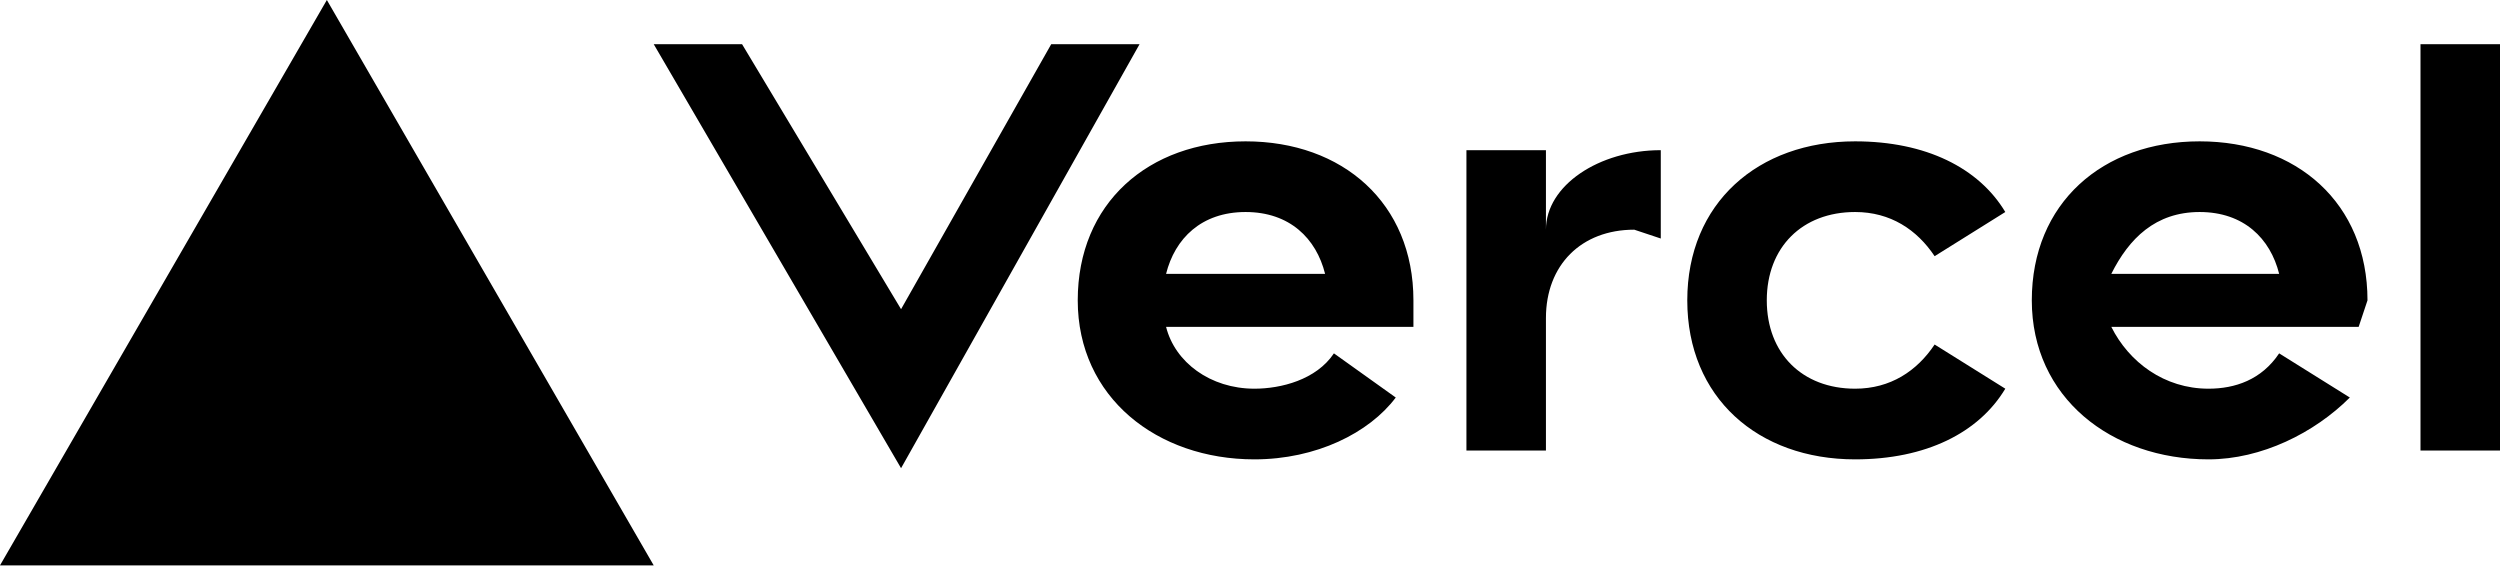
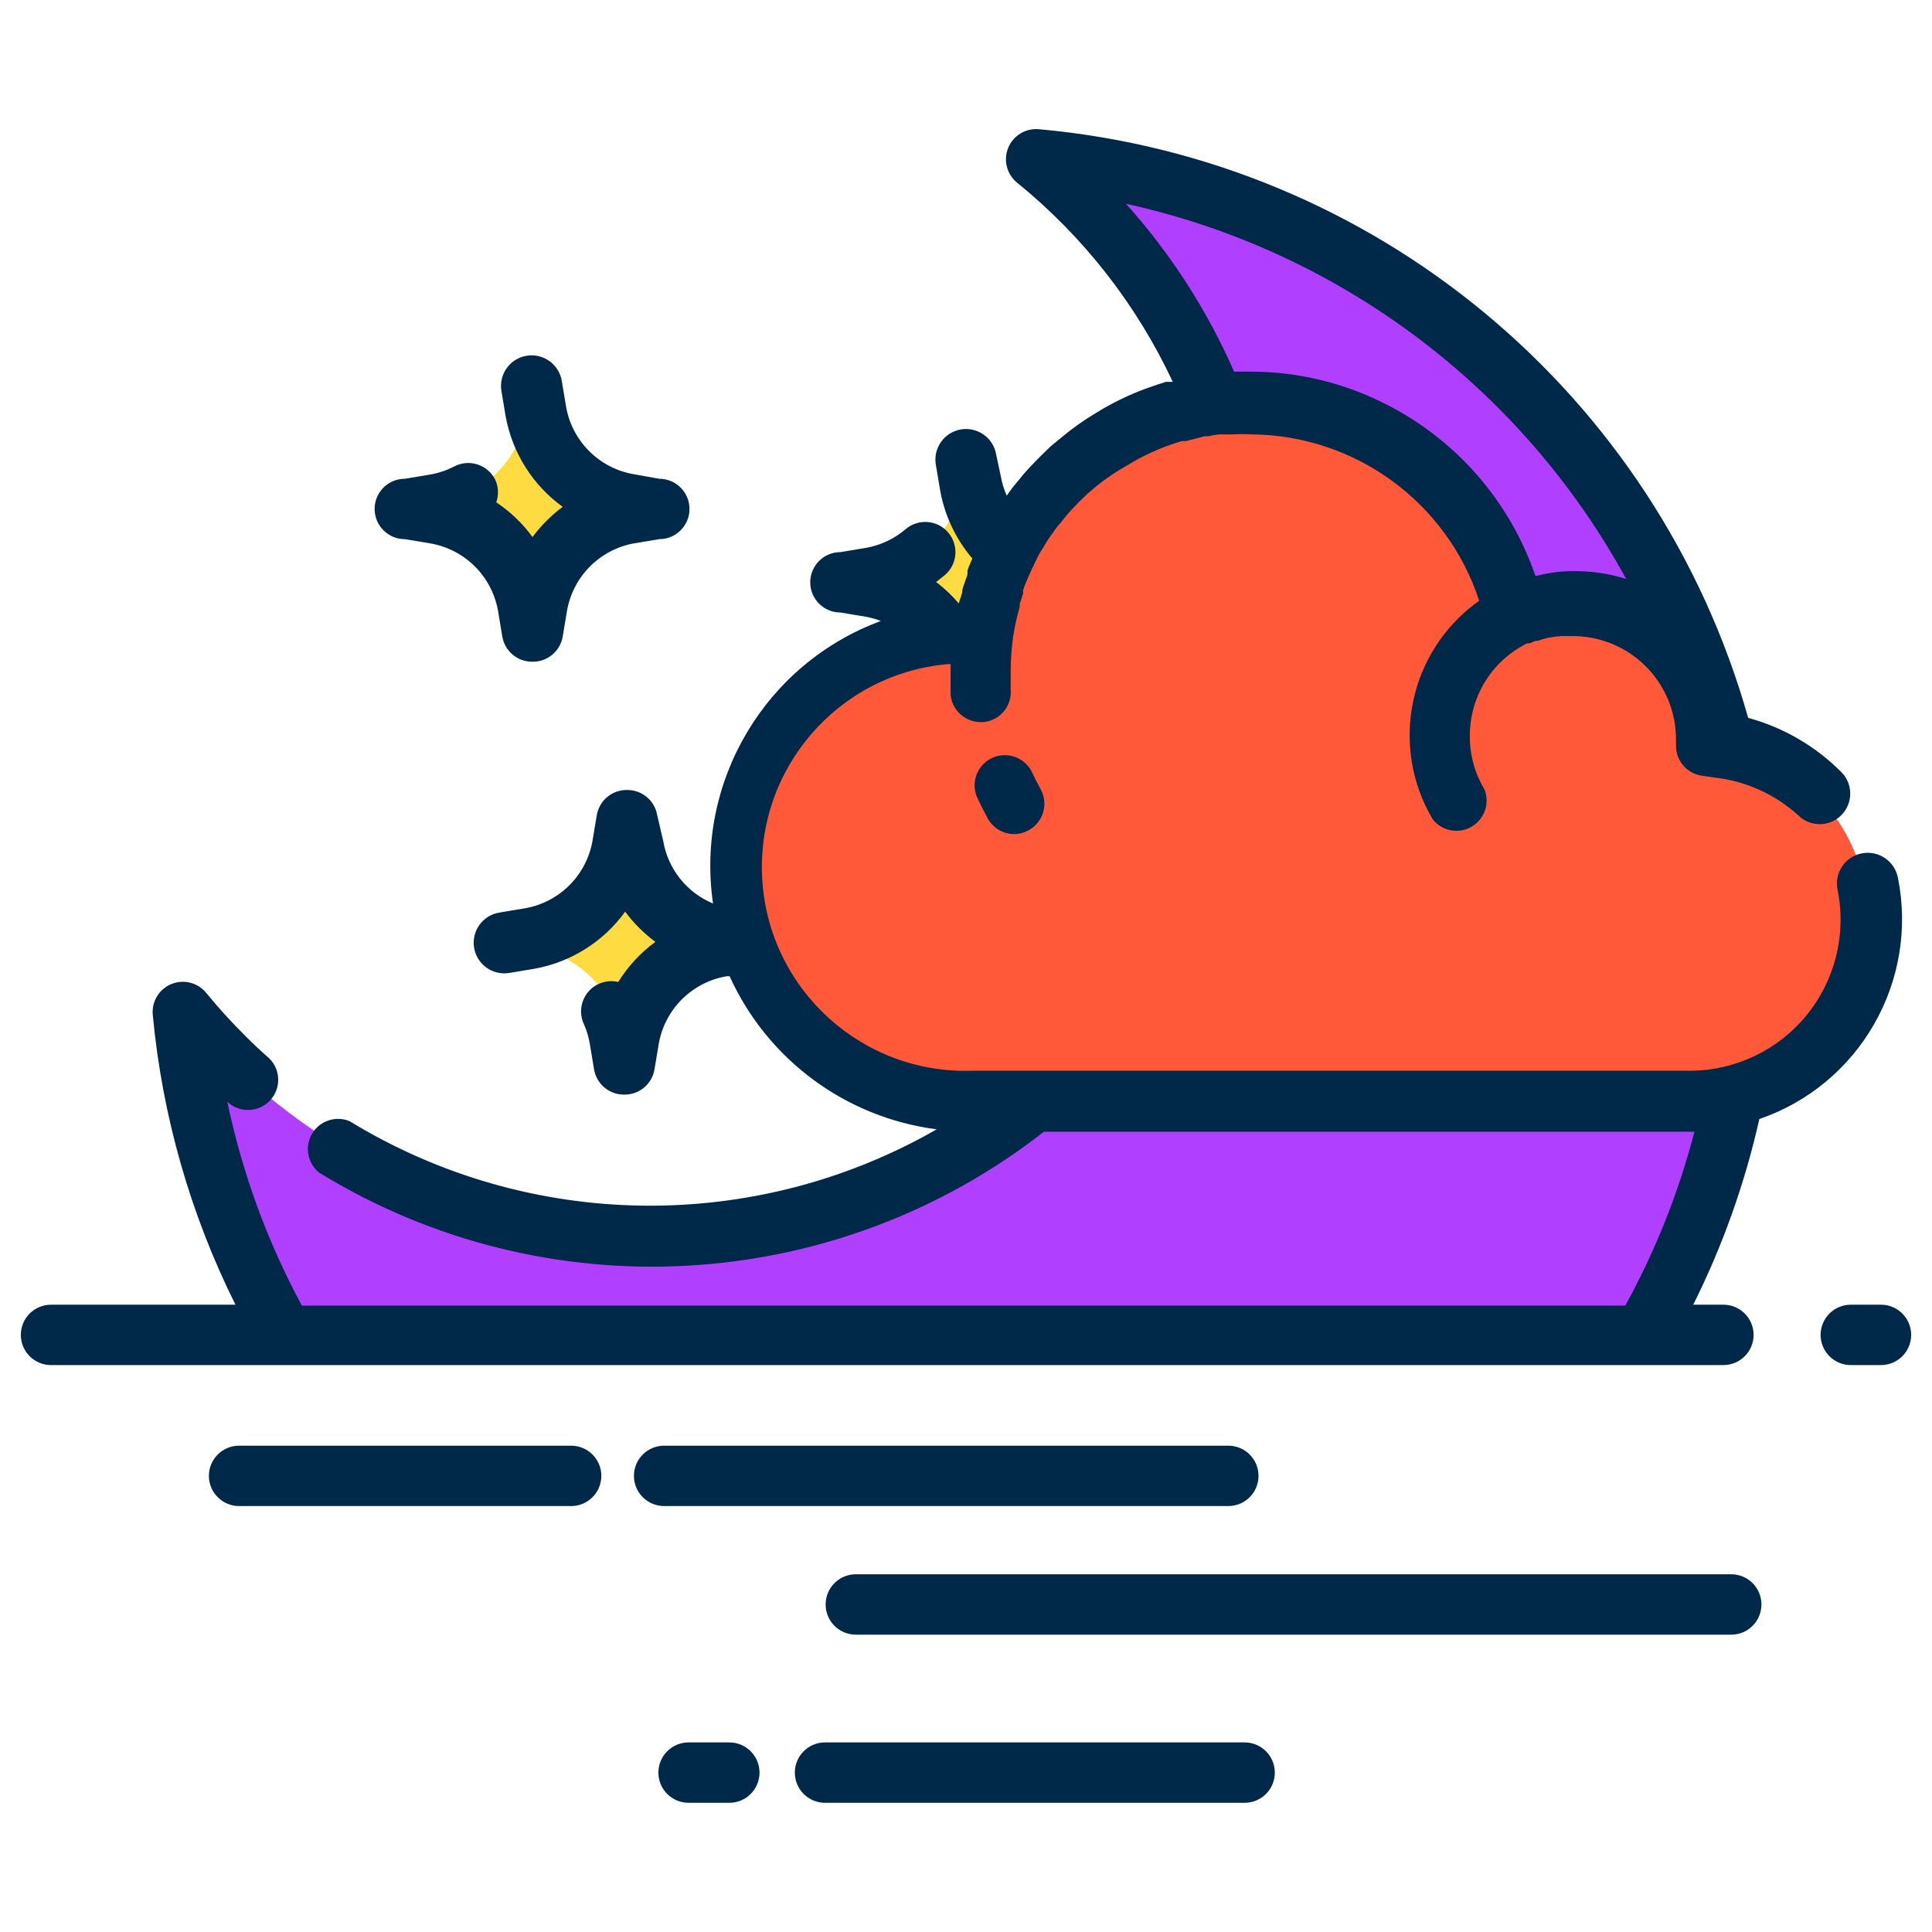
- <svg xmlns="http://www.w3.org/2000/svg" fill="none" viewBox="0 0 283 64">
-   <path fill="black" d="M141 16c-11 0-19 7-19 18s9 18 20 18c7 0 13-3 16-7l-7-5c-2 3-6 4-9 4-5 0-9-3-10-7h28v-3c0-11-8-18-19-18zm-9 15c1-4 4-7 9-7s8 3 9 7h-18zm117-15c-11 0-19 7-19 18s9 18 20 18c6 0 12-3 16-7l-8-5c-2 3-5 4-8 4-5 0-9-3-11-7h28l1-3c0-11-8-18-19-18zm-10 15c2-4 5-7 10-7s8 3 9 7h-19zm-39 3c0 6 4 10 10 10 4 0 7-2 9-5l8 5c-3 5-9 8-17 8-11 0-19-7-19-18s8-18 19-18c8 0 14 3 17 8l-8 5c-2-3-5-5-9-5-6 0-10 4-10 10zm83-29v46h-9V5h9zM37 0l37 64H0L37 0zm92 5-27 48L74 5h10l18 30 17-30h10zm59 12v10l-3-1c-6 0-10 4-10 10v15h-9V17h9v9c0-5 6-9 13-9z" />
+ <svg xmlns="http://www.w3.org/2000/svg" data-name="Layer 1" id="Layer_1" viewBox="0 0 64 64">
+   <defs>
+     <style>.cls-1{fill:#6e9eff;}.cls-2{fill:#ff5939;}.cls-3{fill:#fedb41;}.cls-4{fill:#b13fff;}.cls-5{fill:#002849;}</style>
+   </defs>
+   <polygon class="cls-1" points="50.65 44.22 14.06 44.22 9.47 44.22 9.47 44.22 9.47 44.23 54.42 44.23 54.42 44.22 54.42 44.22 50.65 44.22" />
+   <path class="cls-2" d="M57.09,24.61l-.47-.07v-.19A4.42,4.42,0,0,0,53,20a4.58,4.58,0,0,0-.83-.08,4.49,4.49,0,0,0-1,.12,2.23,2.23,0,0,0-.44.13.32.32,0,0,0-.09,0,2.59,2.59,0,0,0-.38.17h0a9,9,0,0,0-8.76-7.07,6.35,6.35,0,0,0-.76,0h-.16l-.26,0a3.5,3.5,0,0,0-.45.07h0l-.77.19c-.13,0-.26.07-.39.12l-.37.13a9,9,0,0,0-2.5,1.46l-.3.25-.34.33-.27.28c-.11.12-.21.23-.31.36l-.18.22c-.09.11-.17.22-.25.34a4.63,4.63,0,0,0-.35.55,3.37,3.37,0,0,0-.19.32s0,.09-.07.14a1,1,0,0,0-.07.15h0a1.46,1.46,0,0,0-.14.28,6.5,6.5,0,0,0-.27.66c0,.12-.09.24-.12.37a1.42,1.42,0,0,0-.07.22A8.51,8.51,0,0,0,32.56,21h-.33a7.5,7.5,0,0,0-1,.06h0a7.75,7.75,0,0,0,1,15.44H56a5.92,5.92,0,0,0,1.41-.17,6,6,0,0,0-.34-11.69Z" />
+   <path class="cls-3" d="M33.41,18.29a3.73,3.73,0,0,1-1.27-2.23L32,15.23l-.14.83a3.76,3.76,0,0,1-3.07,3.08l-.84.14.84.14A3.67,3.67,0,0,1,31.27,21h0a7.5,7.5,0,0,1,1-.06h.33a8.51,8.51,0,0,1,.25-1.16,1.42,1.42,0,0,1,.07-.22c0-.13.08-.25.12-.37a6.5,6.5,0,0,1,.27-.66A1.46,1.46,0,0,1,33.41,18.29Z" />
+   <path class="cls-3" d="M20.65,34.42l.14.84.14-.84A3.75,3.75,0,0,1,24,31.35l.84-.14L24,31.07A3.75,3.75,0,0,1,20.93,28l-.14-.84-.14.84a3.75,3.75,0,0,1-3.07,3.07l-.84.14.84.14A3.75,3.75,0,0,1,20.65,34.42Z" />
+   <path class="cls-3" d="M17.63,20.89l.14-.84A3.75,3.75,0,0,1,20.84,17l.84-.14-.84-.14a3.75,3.75,0,0,1-3.07-3.07l-.14-.84-.14.84a3.75,3.75,0,0,1-3.07,3.07l-.84.14.84.14a3.75,3.75,0,0,1,3.07,3.07Z" />
+   <path class="cls-4" d="M9.47,44.22h45a26,26,0,0,0,3-7.93,5.92,5.92,0,0,1-1.41.17H34.24A20.07,20.07,0,0,1,7.44,35a19.71,19.71,0,0,1-1.38-1.52A25.89,25.89,0,0,0,9.47,44.22Z" />
+   <path class="cls-4" d="M40.26,13.38l.26,0h.16a6.35,6.35,0,0,1,.76,0,9,9,0,0,1,8.76,7.07h0a2.59,2.59,0,0,1,.38-.17.32.32,0,0,1,.09,0,2.23,2.23,0,0,1,.44-.13,4.49,4.49,0,0,1,1-.12A4.58,4.58,0,0,1,53,20a4.42,4.42,0,0,1,3.61,4.36v.19l.47.07A26,26,0,0,0,34.3,5.28a20,20,0,0,1,6,8.1Z" />
+   <path class="cls-5" d="M16.4,15.88a1,1,0,0,0-1.35-.43,2.77,2.77,0,0,1-.8.27l-.84.14a1,1,0,0,0,0,2l.84.14a2.75,2.75,0,0,1,2.25,2.25l.14.84a1,1,0,0,0,1,.83h0a1,1,0,0,0,1-.83l.14-.84A2.75,2.75,0,0,1,21,18l.84-.14a1,1,0,0,0,0-2L21,15.71a2.75,2.75,0,0,1-2.25-2.25l-.14-.84a1,1,0,0,0-2,.33l.14.84a4.75,4.75,0,0,0,1.89,3,4.77,4.77,0,0,0-1,1,4.74,4.74,0,0,0-1.2-1.15A1,1,0,0,0,16.4,15.88Z" />
+   <path class="cls-5" d="M62.31,43.22h-1a1,1,0,0,0,0,2h1a1,1,0,0,0,0-2Z" />
+   <path class="cls-5" d="M9.44,45.22H57.09a1,1,0,0,0,0-2h-1a27,27,0,0,0,2.19-6.15,7,7,0,0,0,4.59-8,1,1,0,1,0-2,.4,5,5,0,0,1-4.88,6H32.23A6.75,6.75,0,0,1,31.4,22h.09c0,.09,0,.17,0,.25,0,.26,0,.51,0,.76a1,1,0,0,0,1,.91h.09a1,1,0,0,0,.9-1.09c0-.19,0-.38,0-.58a8.25,8.25,0,0,1,.08-1.15h0a7.68,7.68,0,0,1,.22-1l0-.11a1,1,0,0,0,.06-.17,1.51,1.51,0,0,1,.05-.15l0-.12a5.56,5.56,0,0,1,.23-.56l.07-.16a.94.94,0,0,0,.09-.19,1.66,1.66,0,0,0,.1-.2,2.14,2.14,0,0,1,.12-.21l.07-.11a3.92,3.92,0,0,1,.3-.46c.06-.09.12-.18.22-.29l.18-.22c.08-.11.16-.19.26-.3l.25-.26.25-.24.32-.27a7.28,7.28,0,0,1,1-.67,7.39,7.39,0,0,1,1.29-.63l.35-.12.17-.05.13,0,.63-.16.1,0a2.63,2.63,0,0,1,.37-.06l.31,0h.12a5.32,5.32,0,0,1,.64,0A8,8,0,0,1,49,19.9a5.46,5.46,0,0,0-1.54,7.24,1,1,0,0,0,1.71-1,3.37,3.37,0,0,1-.48-1.75,3.41,3.41,0,0,1,1.9-3.08h0l.09,0a1.3,1.3,0,0,1,.19-.08h0l.07,0a2.26,2.26,0,0,1,.33-.1,3.6,3.6,0,0,1,.46-.06l.26,0a3.55,3.55,0,0,1,.74.06,3.42,3.42,0,0,1,2.79,3.38v.19a1,1,0,0,0,.88,1l.42.06A4.93,4.93,0,0,1,59.56,27,1,1,0,0,0,61,25.58a6.92,6.92,0,0,0-3.09-1.8,26.92,26.92,0,0,0-23.5-19.5,1,1,0,0,0-.72,1.77,18.69,18.69,0,0,1,5.16,6.6l-.12,0-.11,0-.28.09-.43.15a9.26,9.26,0,0,0-1.59.78,9.07,9.07,0,0,0-1.17.83l-.35.29-.37.36-.3.31c-.13.14-.25.27-.33.38l-.2.24c-.1.12-.18.24-.25.34a2.72,2.72,0,0,1-.19-.61L33,15.06a1,1,0,0,0-2,.33l.14.83a4.75,4.75,0,0,0,1.07,2.28c-.05.13-.12.26-.16.4l0,.1c0,.09-.07.19-.09.29a2.22,2.22,0,0,0-.08.25c0,.14-.08.29-.12.45h0a4.67,4.67,0,0,0-.75-.71l.29-.23a1,1,0,0,0-1.3-1.52,2.76,2.76,0,0,1-1.32.62l-.84.14a1,1,0,0,0,0,2l.84.14a2.68,2.68,0,0,1,.5.14,8.65,8.65,0,0,0-5.56,9.36,2.74,2.74,0,0,1-1.65-2.07L21.77,27a1,1,0,0,0-1-.83h0a1,1,0,0,0-1,.83l-.14.84a2.75,2.75,0,0,1-2.25,2.25l-.84.14a1,1,0,1,0,.33,2l.84-.14a4.75,4.75,0,0,0,3-1.89,4.78,4.78,0,0,0,1,1,4.75,4.75,0,0,0-1.23,1.33,1,1,0,0,0-1.14,1.39,2.71,2.71,0,0,1,.2.67l.14.84a1,1,0,0,0,1,.83h0a1,1,0,0,0,1-.83l.14-.84a2.75,2.75,0,0,1,2.25-2.25l.1,0a8.76,8.76,0,0,0,6.86,5.07,19.09,19.09,0,0,1-19.45-.27,1,1,0,0,0-1,1.71,21.08,21.08,0,0,0,24-1.36H56.13a24.92,24.92,0,0,1-2.29,5.76H10A25,25,0,0,1,7.53,36.5l.06.05a1,1,0,0,0,1.33-1.49q-.4-.35-.78-.73a18.43,18.43,0,0,1-1.31-1.44,1,1,0,0,0-1.77.72A27.21,27.21,0,0,0,7.8,43.22H1.69a1,1,0,1,0,0,2ZM37.3,6.75A25,25,0,0,1,53.87,19.18a5.43,5.43,0,0,0-.68-.17,5.66,5.66,0,0,0-.92-.09l-.1,0a4.78,4.78,0,0,0-1.24.15h-.07a10,10,0,0,0-4.93-5.67,9.88,9.88,0,0,0-4.51-1.09l-.54,0A20.86,20.86,0,0,0,37.3,6.75Z" />
+   <path class="cls-5" d="M41.69,48.89a1,1,0,0,0-1-1H22a1,1,0,0,0,0,2H40.69A1,1,0,0,0,41.69,48.89Z" />
+   <path class="cls-5" d="M19.92,48.89a1,1,0,0,0-1-1h-11a1,1,0,0,0,0,2h11A1,1,0,0,0,19.92,48.89Z" />
+   <path class="cls-5" d="M58.35,53.15a1,1,0,0,0-1-1h-29a1,1,0,0,0,0,2h29A1,1,0,0,0,58.35,53.15Z" />
+   <path class="cls-5" d="M42.23,58.72a1,1,0,0,0-1-1H27.33a1,1,0,1,0,0,2H41.23A1,1,0,0,0,42.23,58.72Z" />
+   <path class="cls-5" d="M22.81,57.72a1,1,0,0,0,0,2h1.35a1,1,0,0,0,0-2Z" />
+   <path class="cls-5" d="M34.17,25.55a1,1,0,0,0-1.82.82c.11.25.24.5.37.74a1,1,0,0,0,.88.52,1,1,0,0,0,.48-.13,1,1,0,0,0,.39-1.36Q34.31,25.85,34.17,25.55Z" />
</svg>
